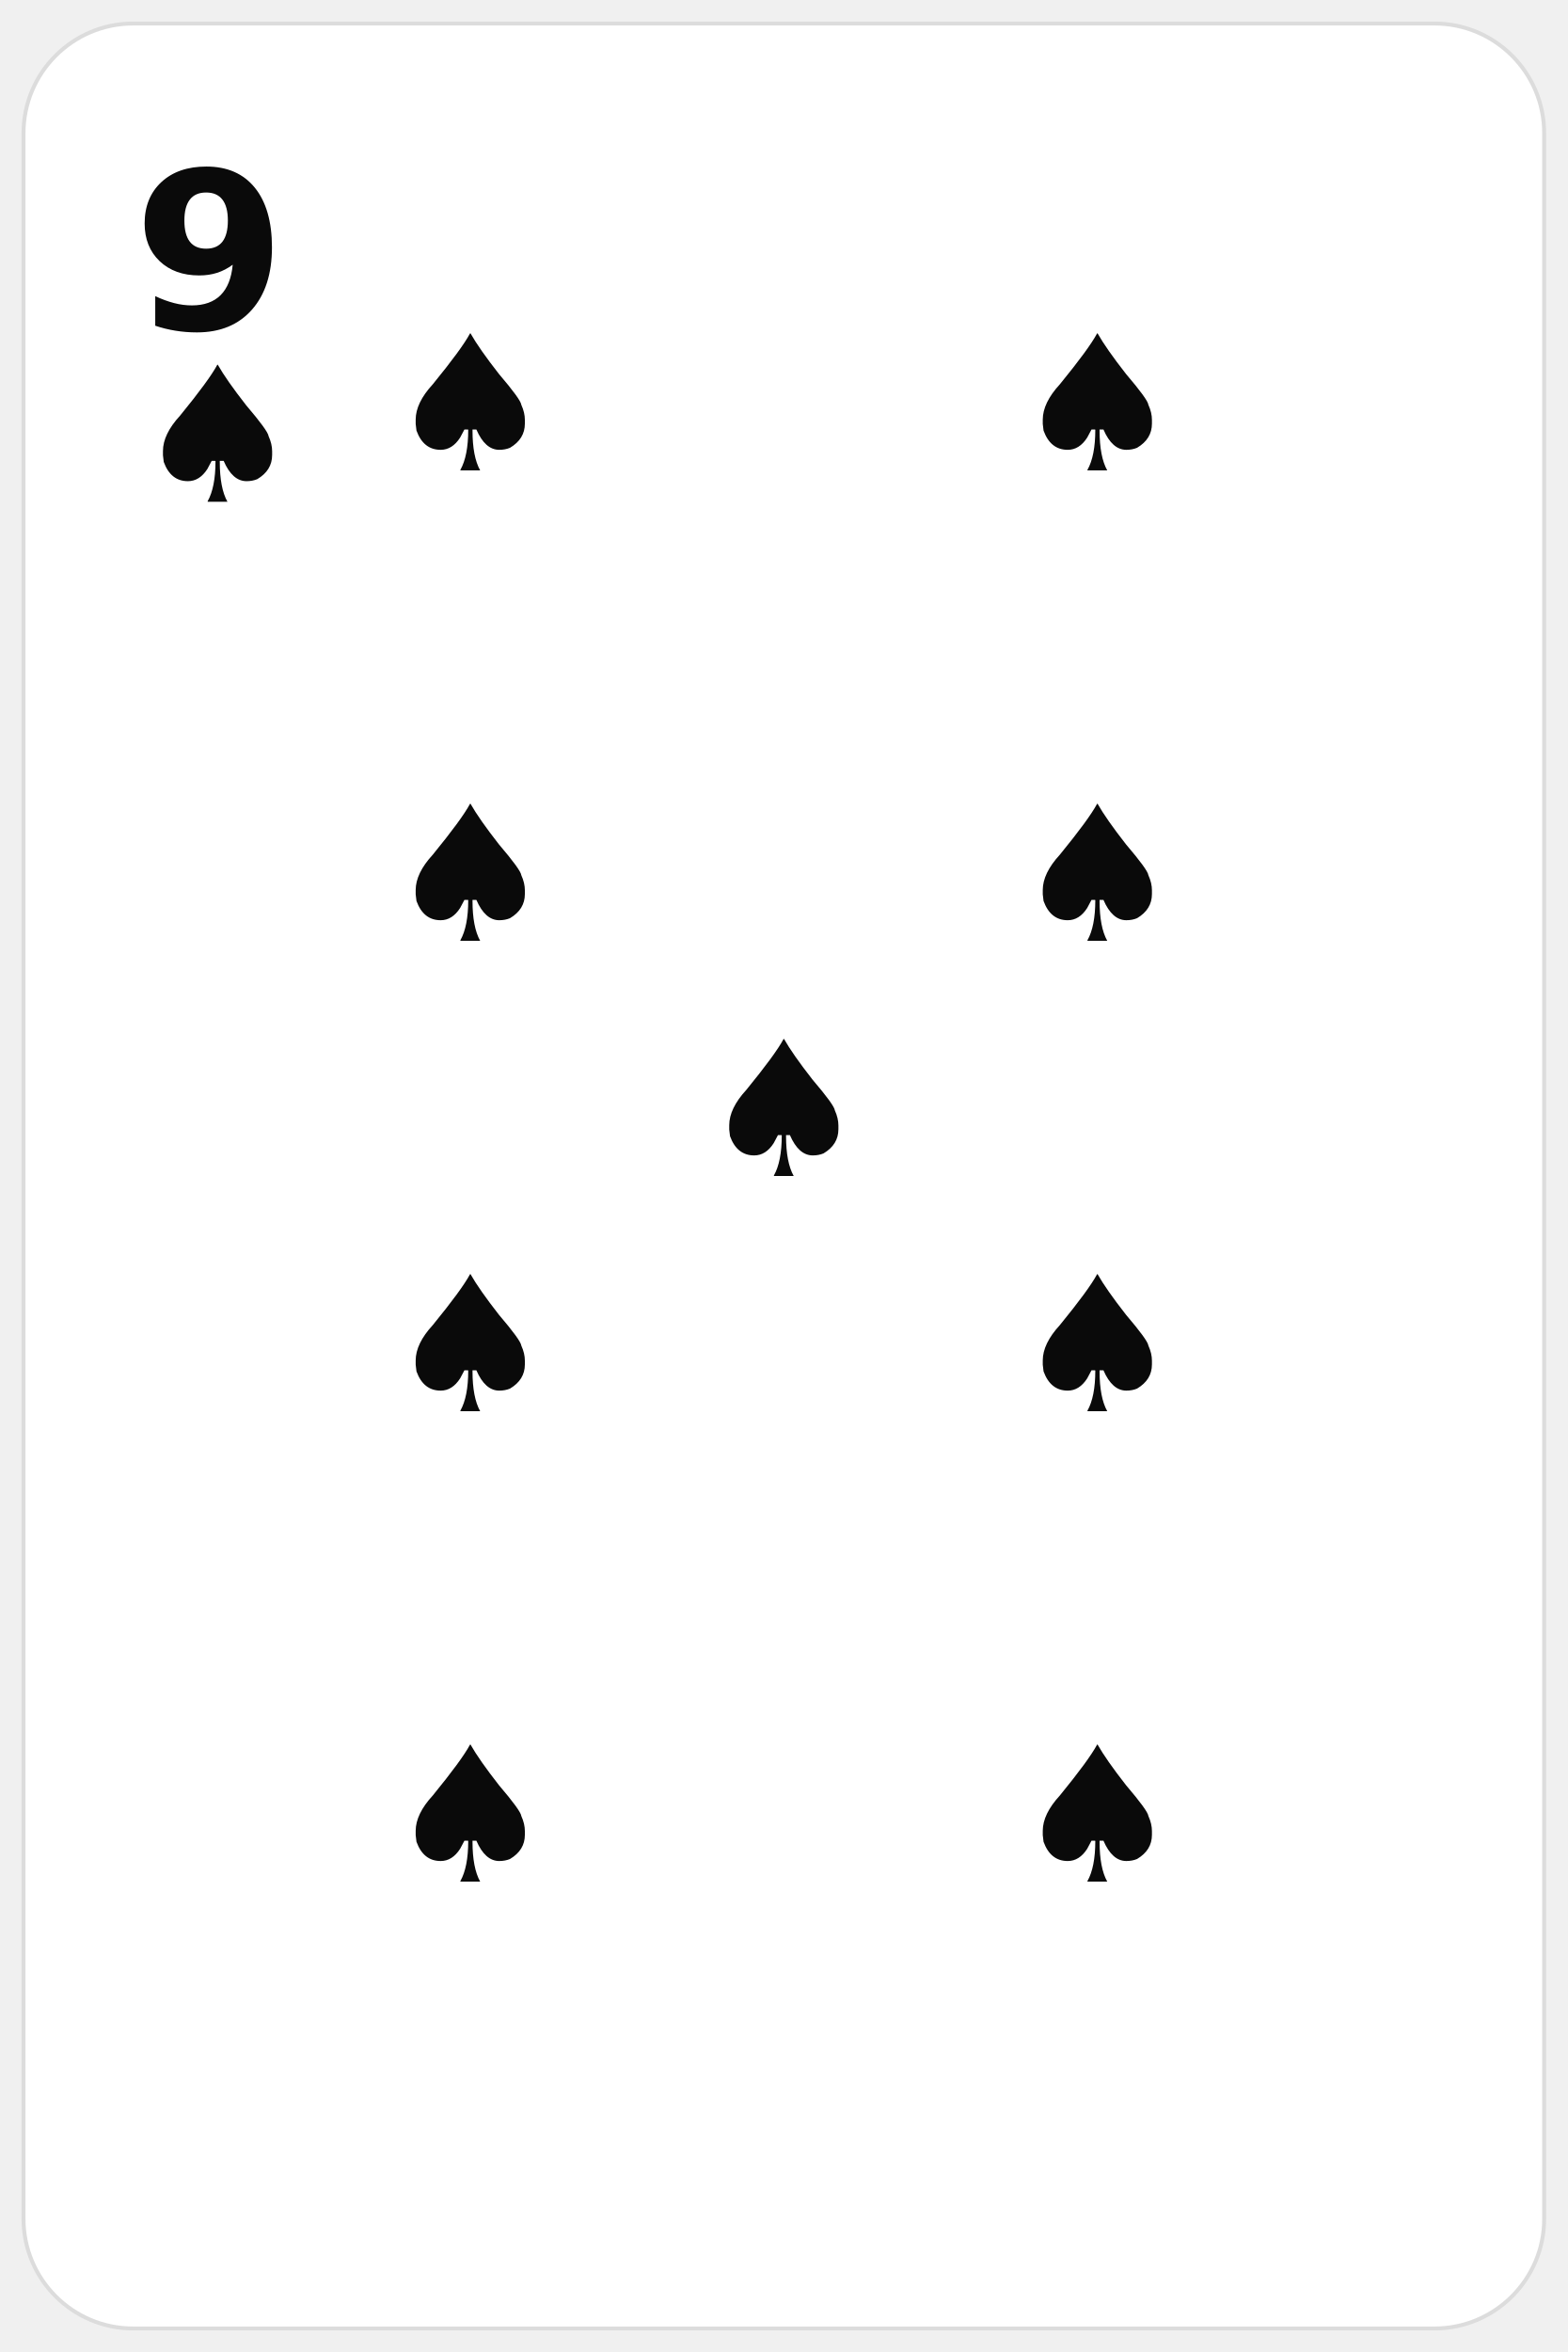
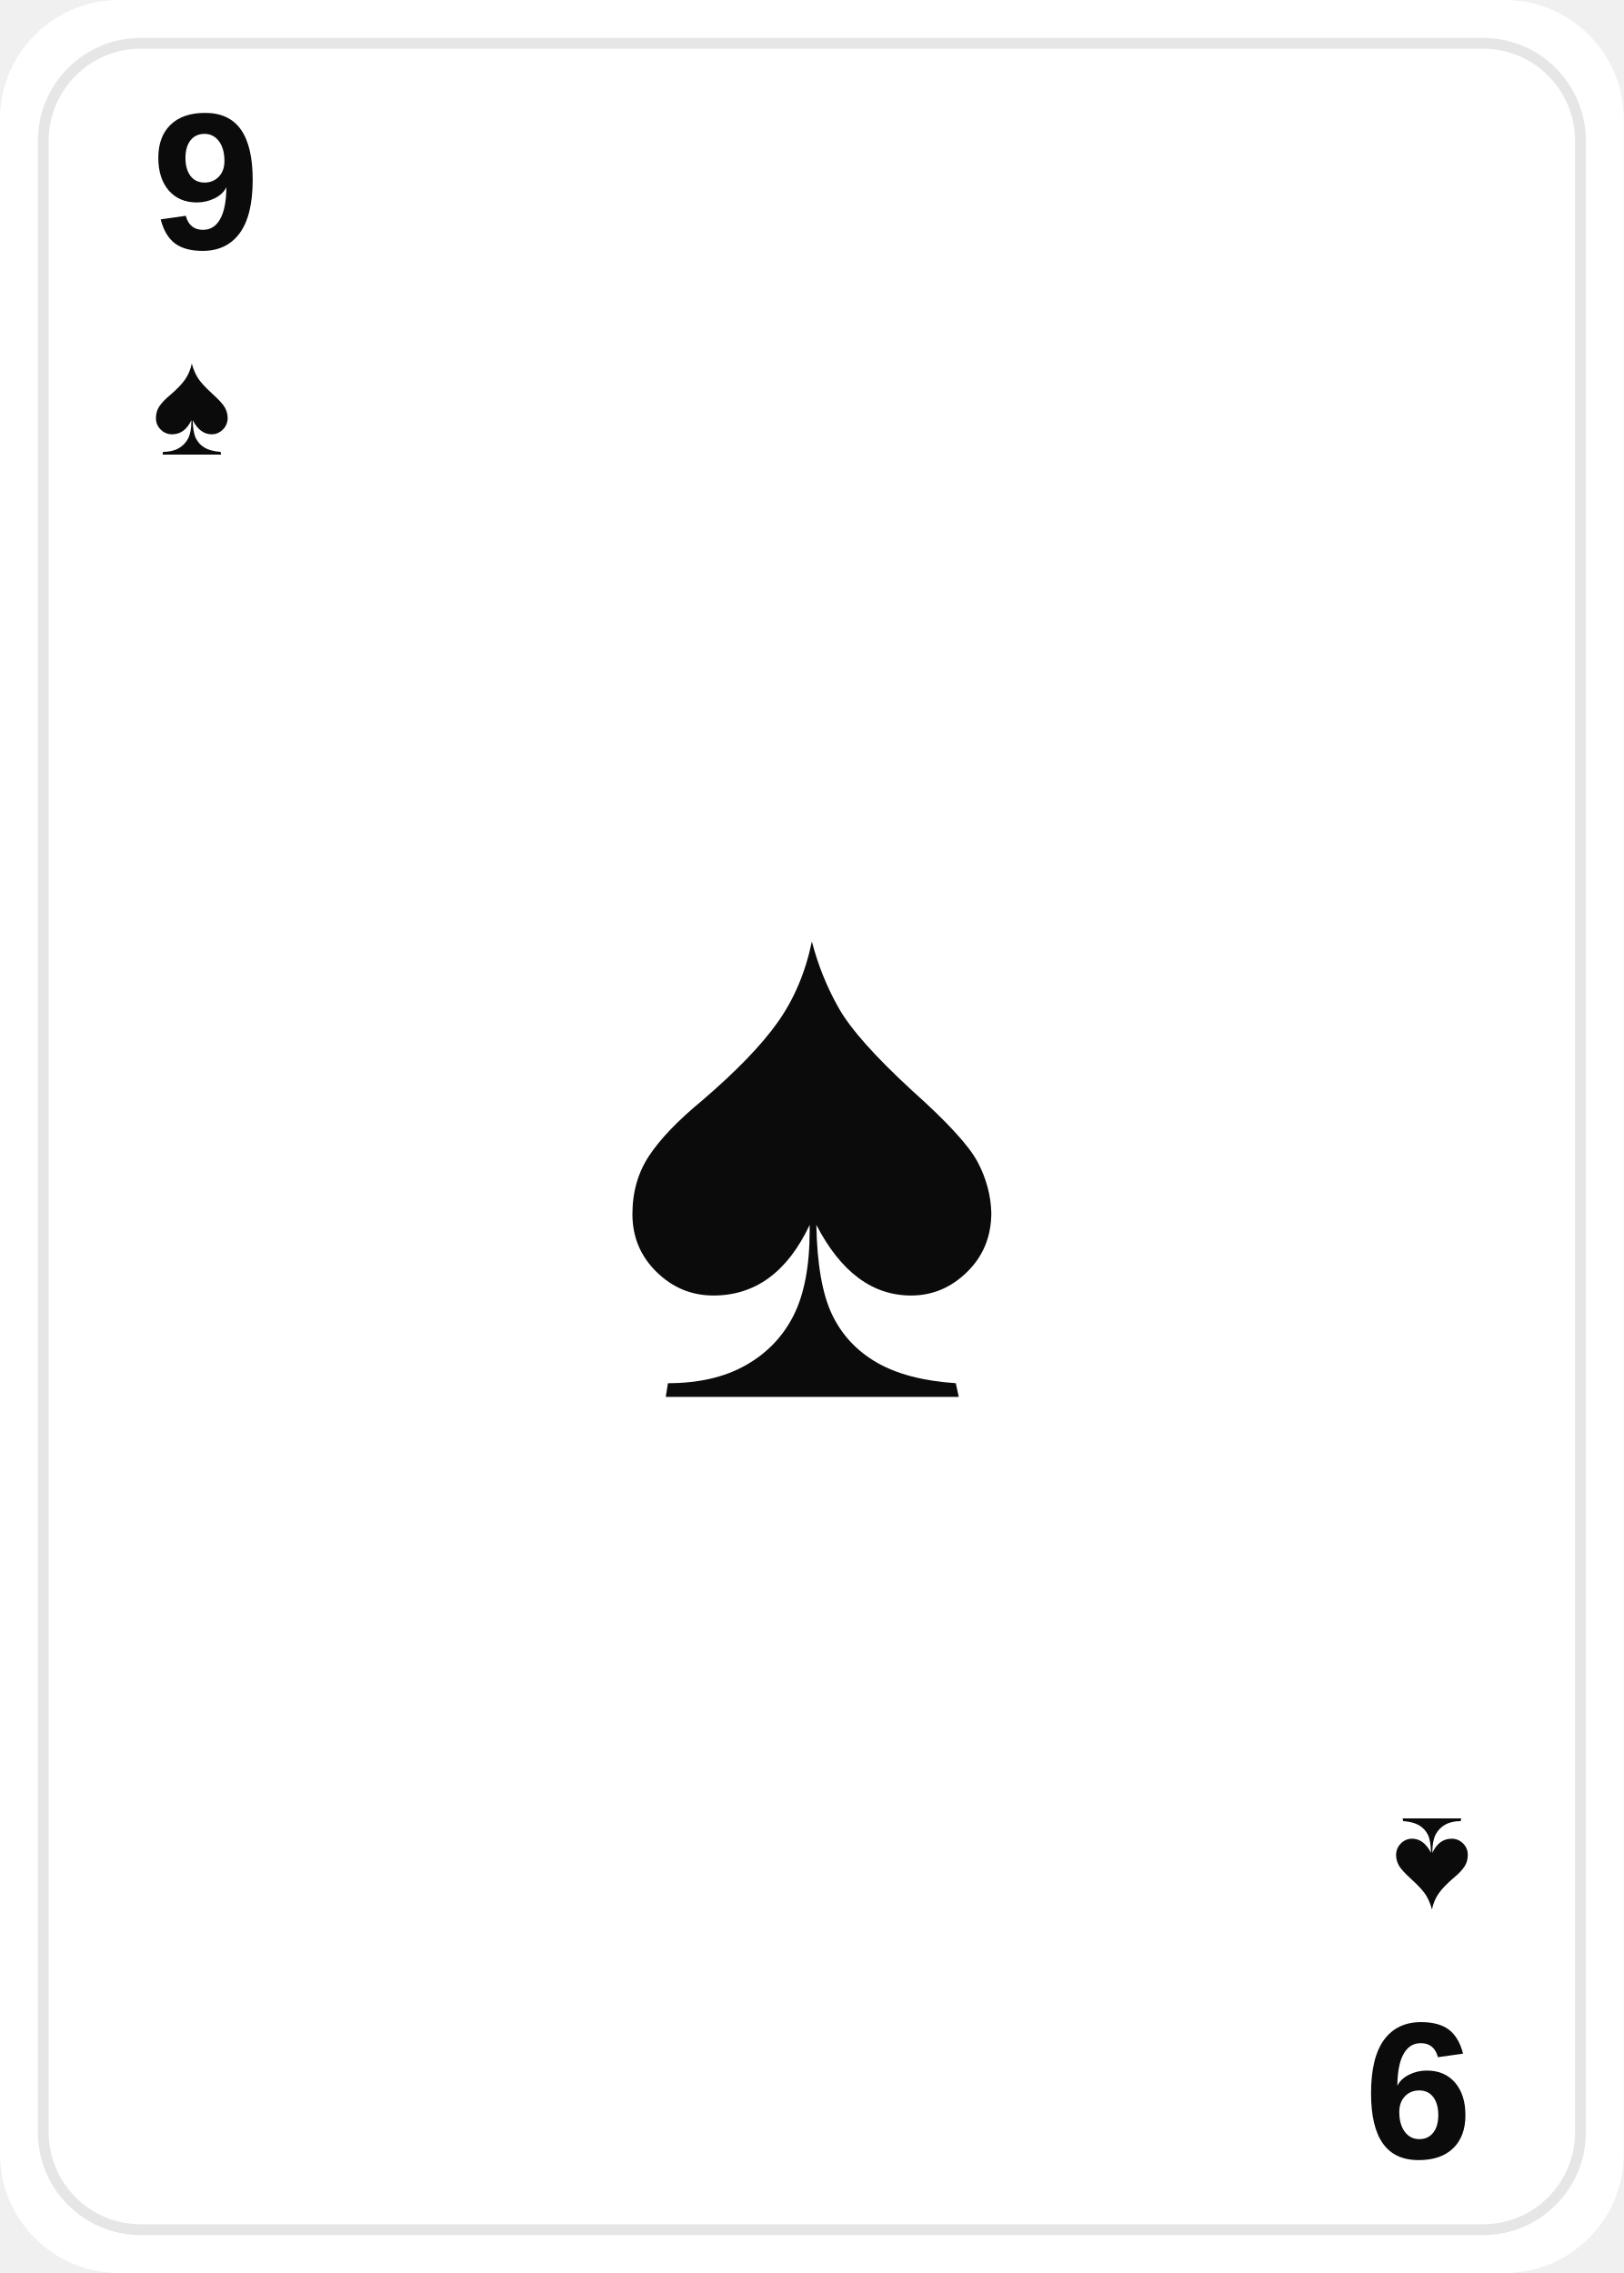
- <svg xmlns="http://www.w3.org/2000/svg" width="400" height="600" viewBox="0 0 400 600">
-   <rect x="6" y="6" width="388" height="588" rx="28" ry="28" fill="#ffffff" stroke="#dcdcdc" />
-   <text x="34" y="84" font-family="DejaVu Sans" font-weight="800" fill="#0a0a0a" font-size="56">9</text>
-   <text x="34" y="128" font-family="DejaVu Sans" font-weight="700" fill="#0a0a0a" font-size="48">♠</text>
-   <text x="120" y="120" font-family="DejaVu Sans" font-weight="800" fill="#0a0a0a" font-size="48" text-anchor="middle">♠</text>
-   <text x="280" y="120" font-family="DejaVu Sans" font-weight="800" fill="#0a0a0a" font-size="48" text-anchor="middle">♠</text>
-   <text x="120" y="240" font-family="DejaVu Sans" font-weight="800" fill="#0a0a0a" font-size="48" text-anchor="middle">♠</text>
-   <text x="280" y="240" font-family="DejaVu Sans" font-weight="800" fill="#0a0a0a" font-size="48" text-anchor="middle">♠</text>
-   <text x="200" y="300" font-family="DejaVu Sans" font-weight="800" fill="#0a0a0a" font-size="48" text-anchor="middle">♠</text>
-   <text x="120" y="360" font-family="DejaVu Sans" font-weight="800" fill="#0a0a0a" font-size="48" text-anchor="middle">♠</text>
-   <text x="280" y="360" font-family="DejaVu Sans" font-weight="800" fill="#0a0a0a" font-size="48" text-anchor="middle">♠</text>
-   <text x="120" y="480" font-family="DejaVu Sans" font-weight="800" fill="#0a0a0a" font-size="48" text-anchor="middle">♠</text>
-   <text x="280" y="480" font-family="DejaVu Sans" font-weight="800" fill="#0a0a0a" font-size="48" text-anchor="middle">♠</text>
+ <svg xmlns="http://www.w3.org/2000/svg" width="300" height="420" viewBox="0 0 300 420" xml:lang="en">
+   <rect width="300" height="420" rx="22" fill="#ffffff" />
+   <rect x="8" y="8" width="284" height="404" rx="18" fill="none" stroke="#e6e6e6" stroke-width="2" />
+   <text x="28" y="46" font-family="Arial, Helvetica, sans-serif" font-size="36" font-weight="700" fill="#0b0b0b">
+     9
+   </text>
+   <text x="28" y="84" font-family="Arial, Helvetica, sans-serif" font-size="28" fill="#0b0b0b">
+     ♠
+   </text>
+   <text x="50%" y="52%" font-family="Arial, Helvetica, sans-serif" font-size="140" font-weight="700" fill="#0b0b0b" text-anchor="middle" dominant-baseline="middle">♠</text>
+   <g transform="translate(300,420) rotate(180)">
+     <text x="28" y="46" font-family="Arial, Helvetica, sans-serif" font-size="36" font-weight="700" fill="#0b0b0b">
+       9
+     </text>
+     <text x="28" y="84" font-family="Arial, Helvetica, sans-serif" font-size="28" fill="#0b0b0b">
+       ♠
+     </text>
+   </g>
</svg>
